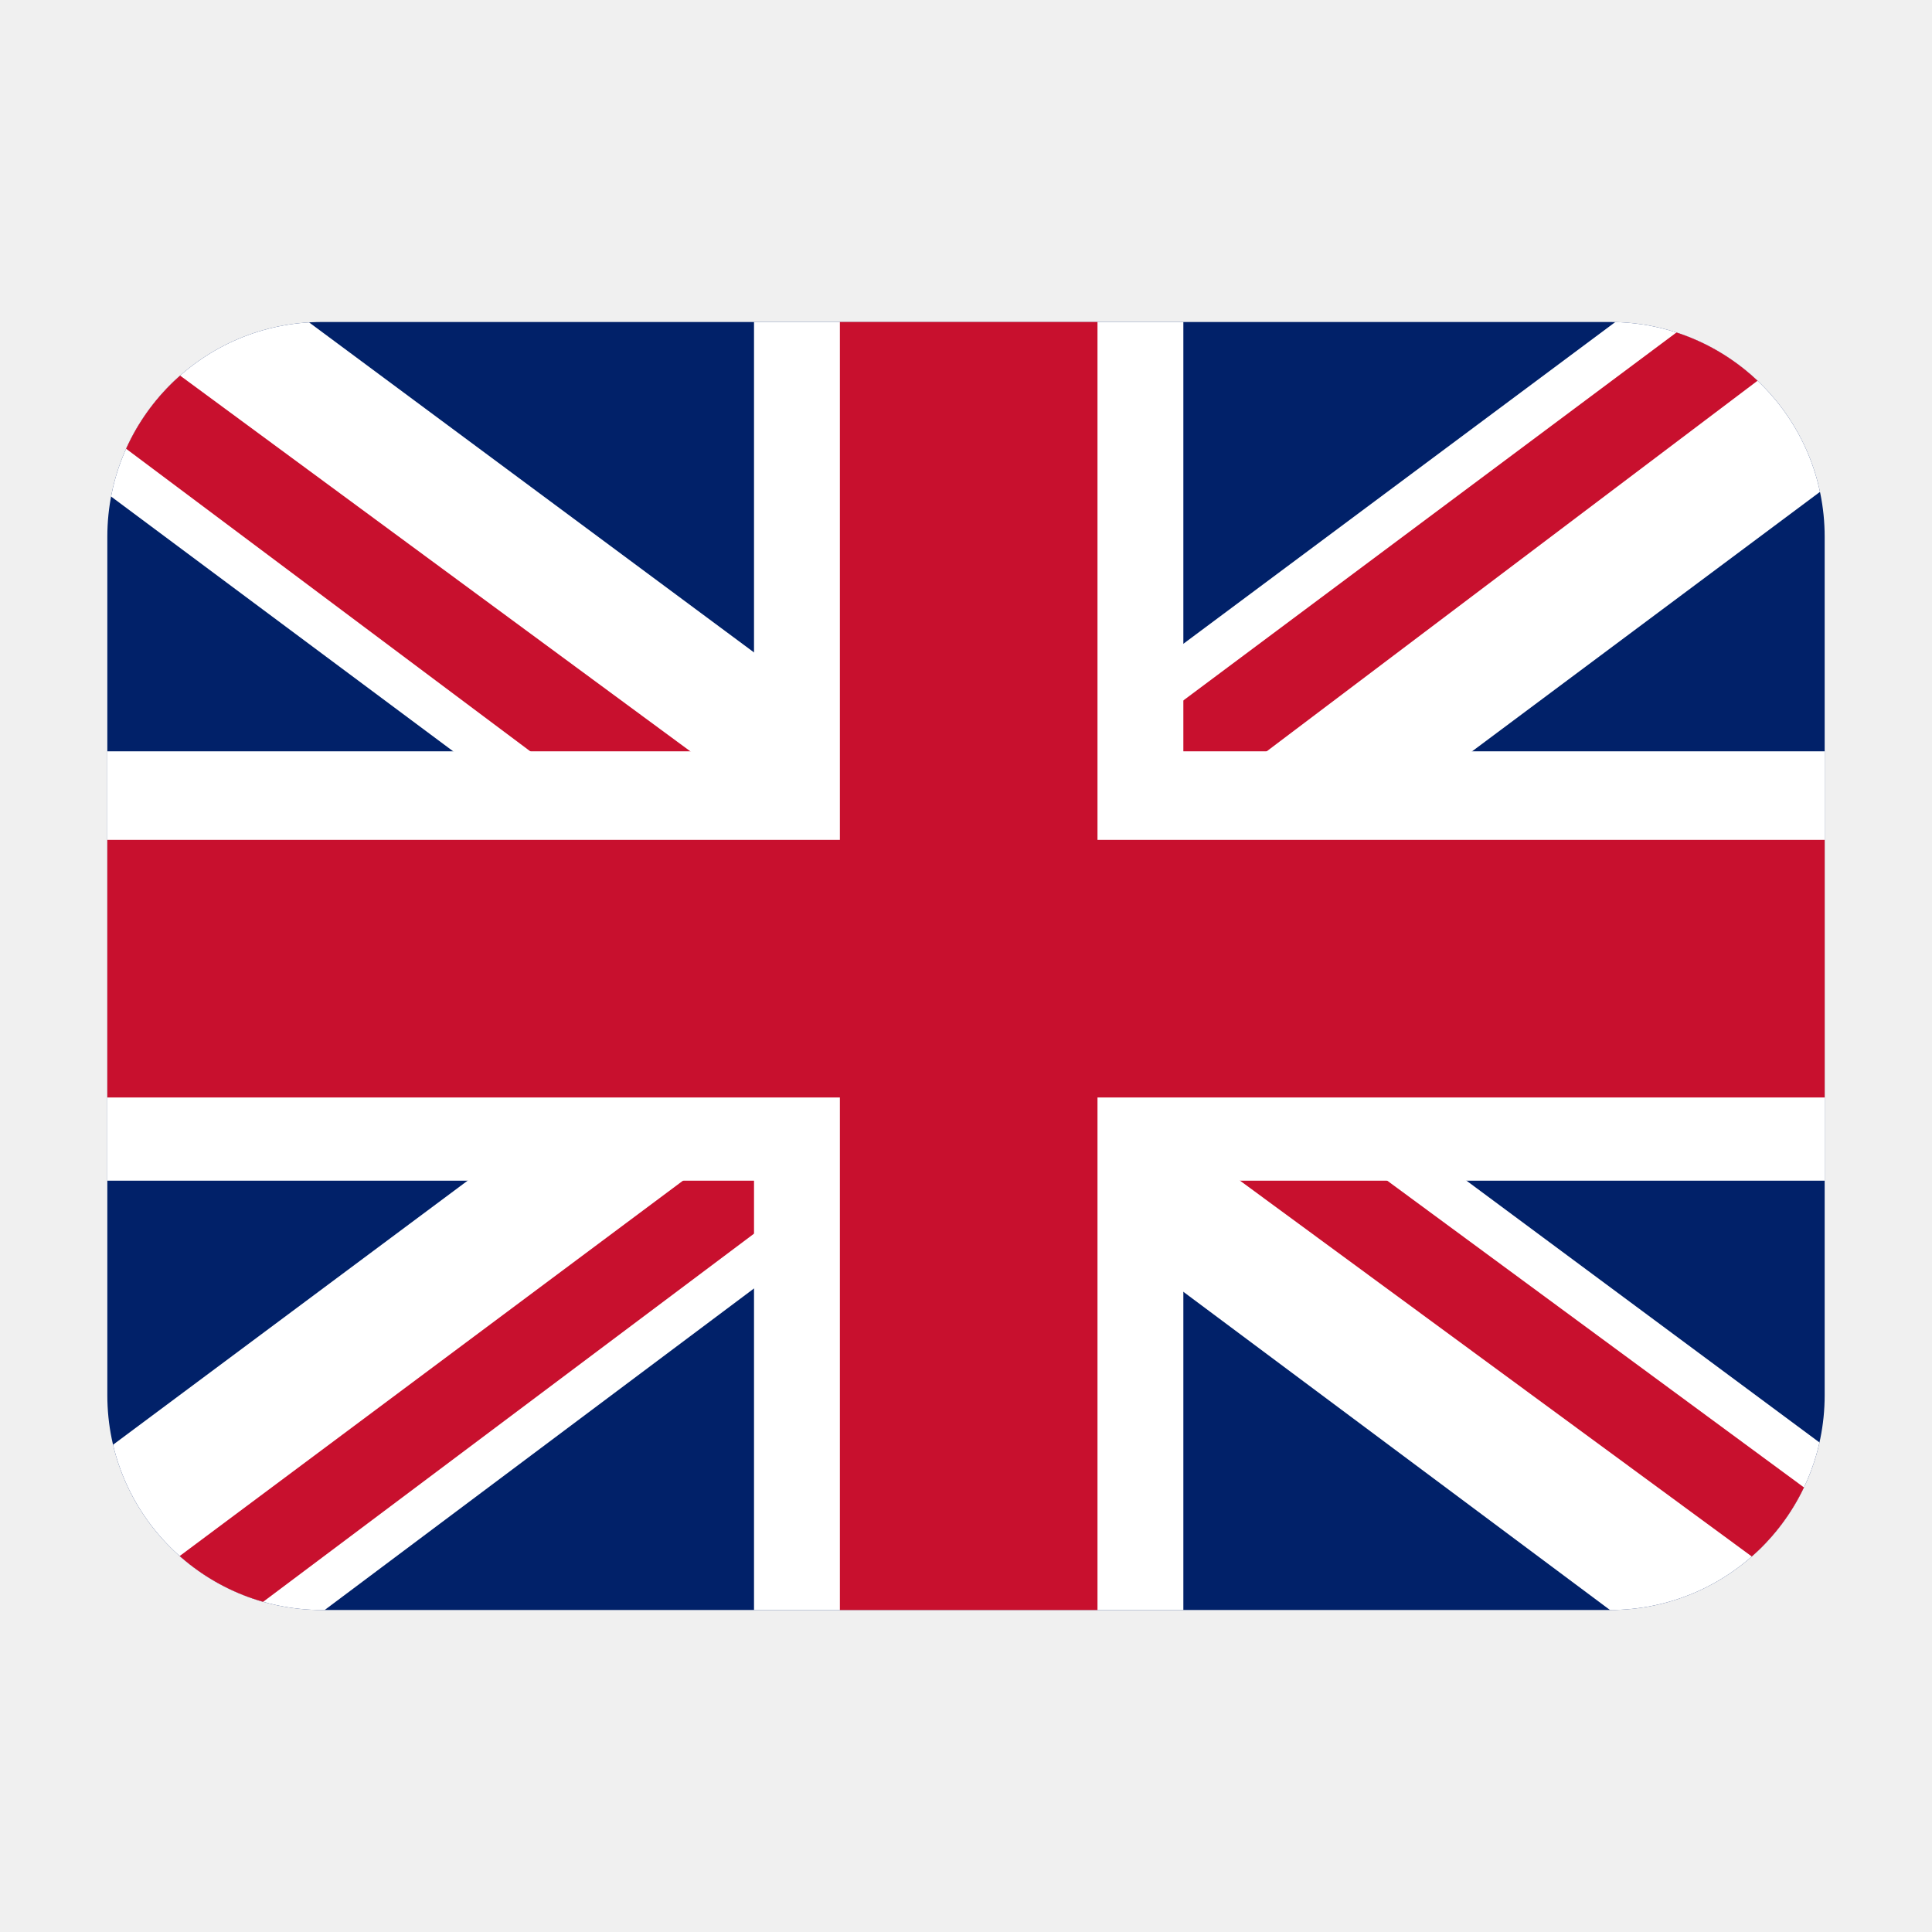
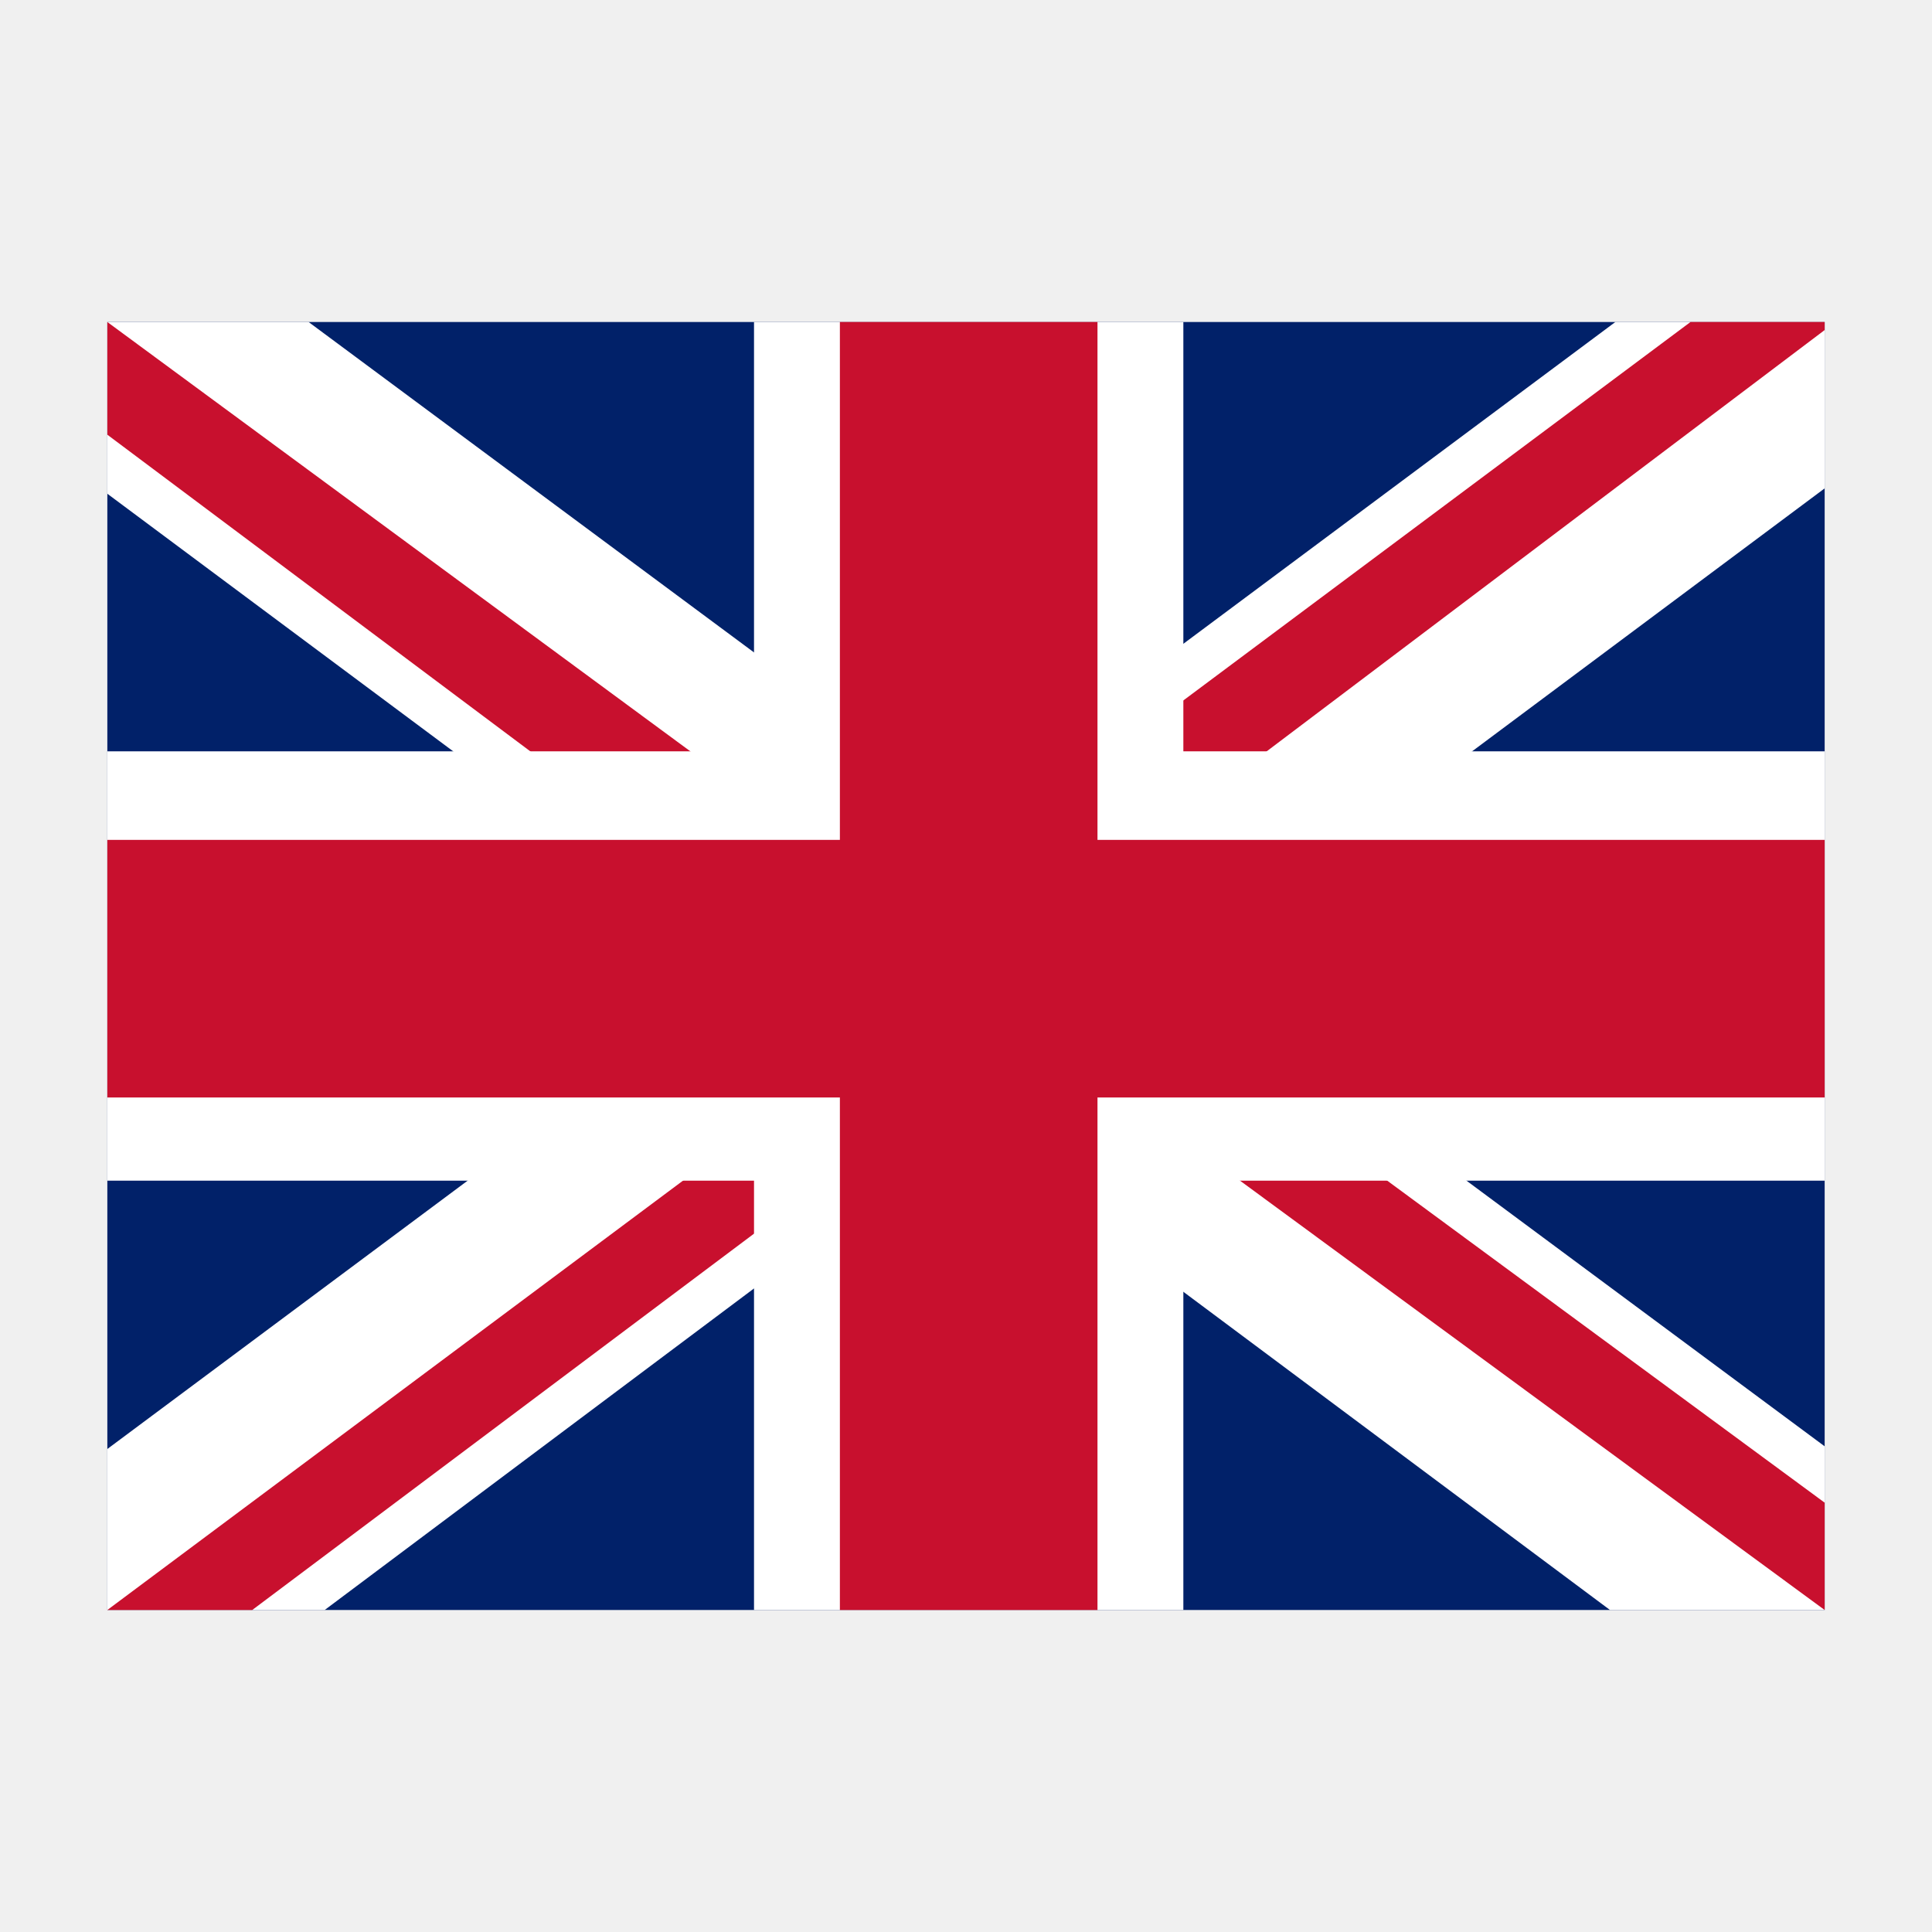
<svg xmlns="http://www.w3.org/2000/svg" fill="none" viewBox="0 0 18 18">
-   <g clip-path="url(#a)">
-     <path d="M1 3h16v12H1V3Z" fill="#012169" />
-     <path d="m2.875 3 6.1 4.525L15.05 3H17v1.55l-6 4.475 6 4.45V15h-2l-6-4.475L3.025 15H1v-1.5l5.975-4.45L1 4.6V3h1.875Z" fill="#fff" />
-     <path d="M11.6 10.025 17 14v1l-6.775-4.975H11.6Zm-4.6.5.15.875-4.8 3.6H1l6-4.475ZM17 3v.075l-6.225 4.7.05-1.1L15.75 3H17ZM1 3l5.975 4.4h-1.5L1 4.05V3Z" fill="#C8102E" />
-     <path d="M7.025 3v12h4V3h-4ZM1 7v4h16V7H1Z" fill="#fff" />
-     <path d="M1 7.825v2.4h16v-2.4H1ZM7.825 3v12h2.4V3h-2.4Z" fill="#C8102E" />
-   </g>
-   <defs>
-     <clipPath id="a">
-       <rect x="1" y="3" width="16" height="12" rx="2" fill="#fff" />
-     </clipPath>
-   </defs>
+   <path d="M1 3h16v12H1V3Z" fill="#012169" />
+   <path d="m2.875 3 6.1 4.525L15.05 3H17v1.55l-6 4.475 6 4.45V15h-2l-6-4.475L3.025 15H1v-1.5l5.975-4.45L1 4.6V3h1.875Z" fill="#fff" />
+   <path d="M11.6 10.025 17 14v1l-6.775-4.975H11.6Zm-4.6.5.15.875-4.8 3.6H1l6-4.475ZM17 3v.075l-6.225 4.7.05-1.1L15.75 3H17ZM1 3l5.975 4.4h-1.5L1 4.05V3Z" fill="#C8102E" />
+   <path d="M7.025 3v12h4V3h-4ZM1 7v4h16V7H1Z" fill="#fff" />
+   <path d="M1 7.825v2.4h16v-2.4H1ZM7.825 3v12h2.4V3h-2.4Z" fill="#C8102E" />
</svg>
